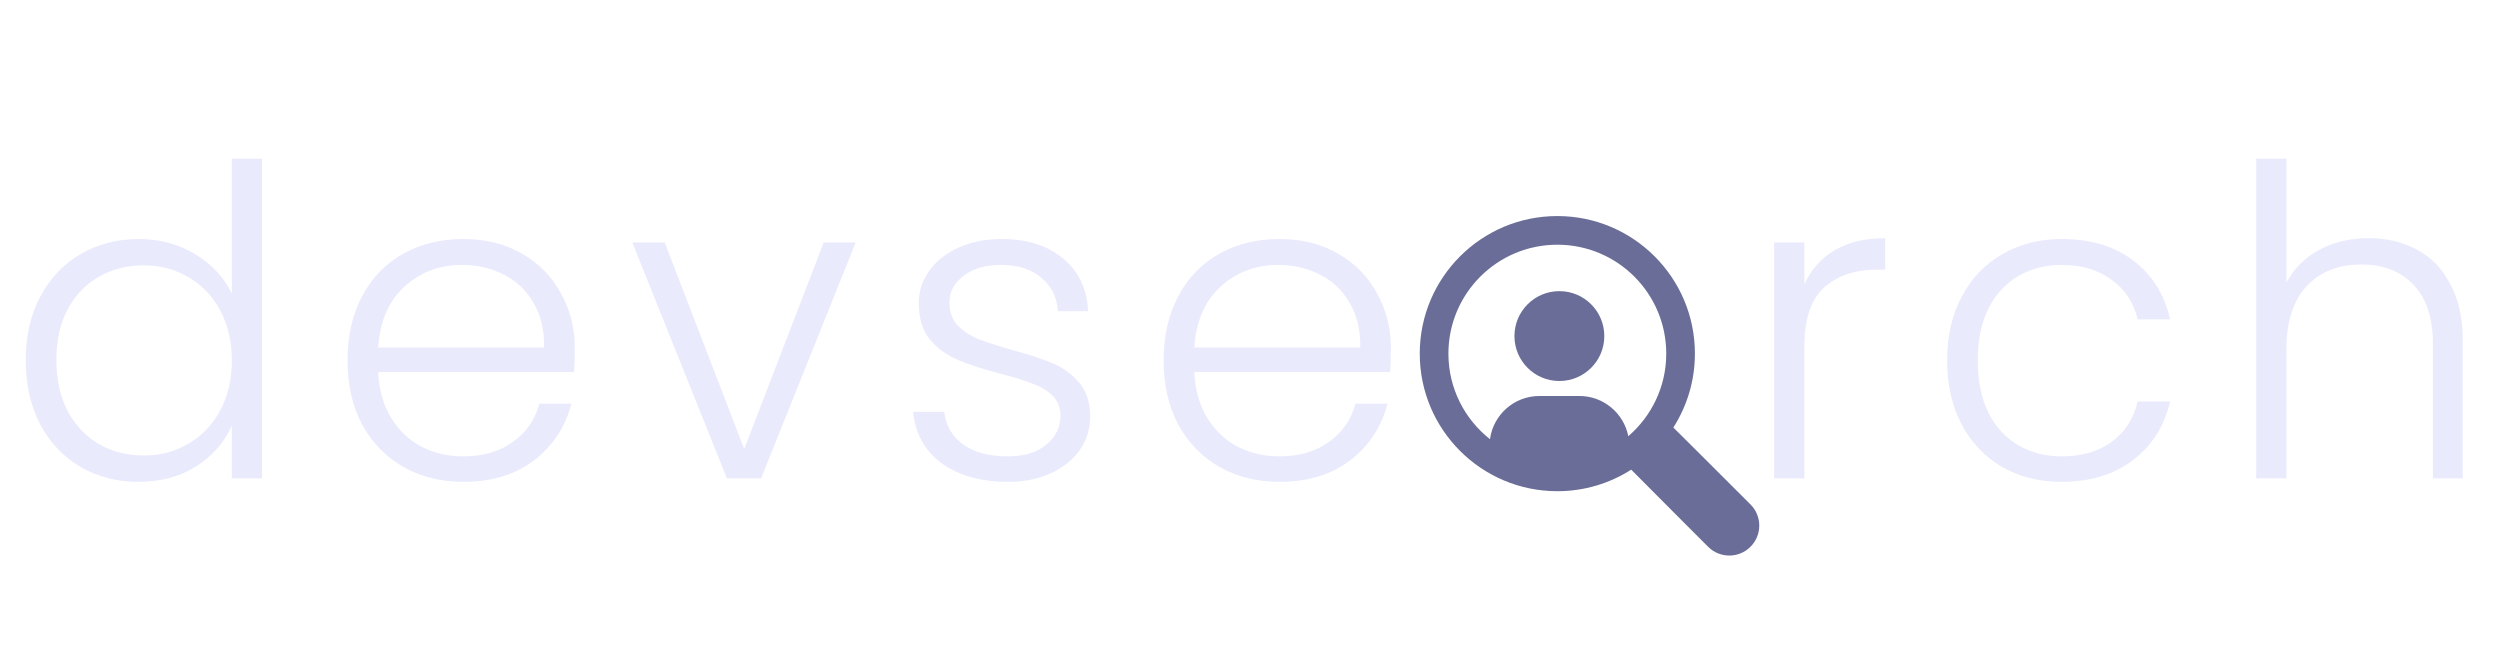
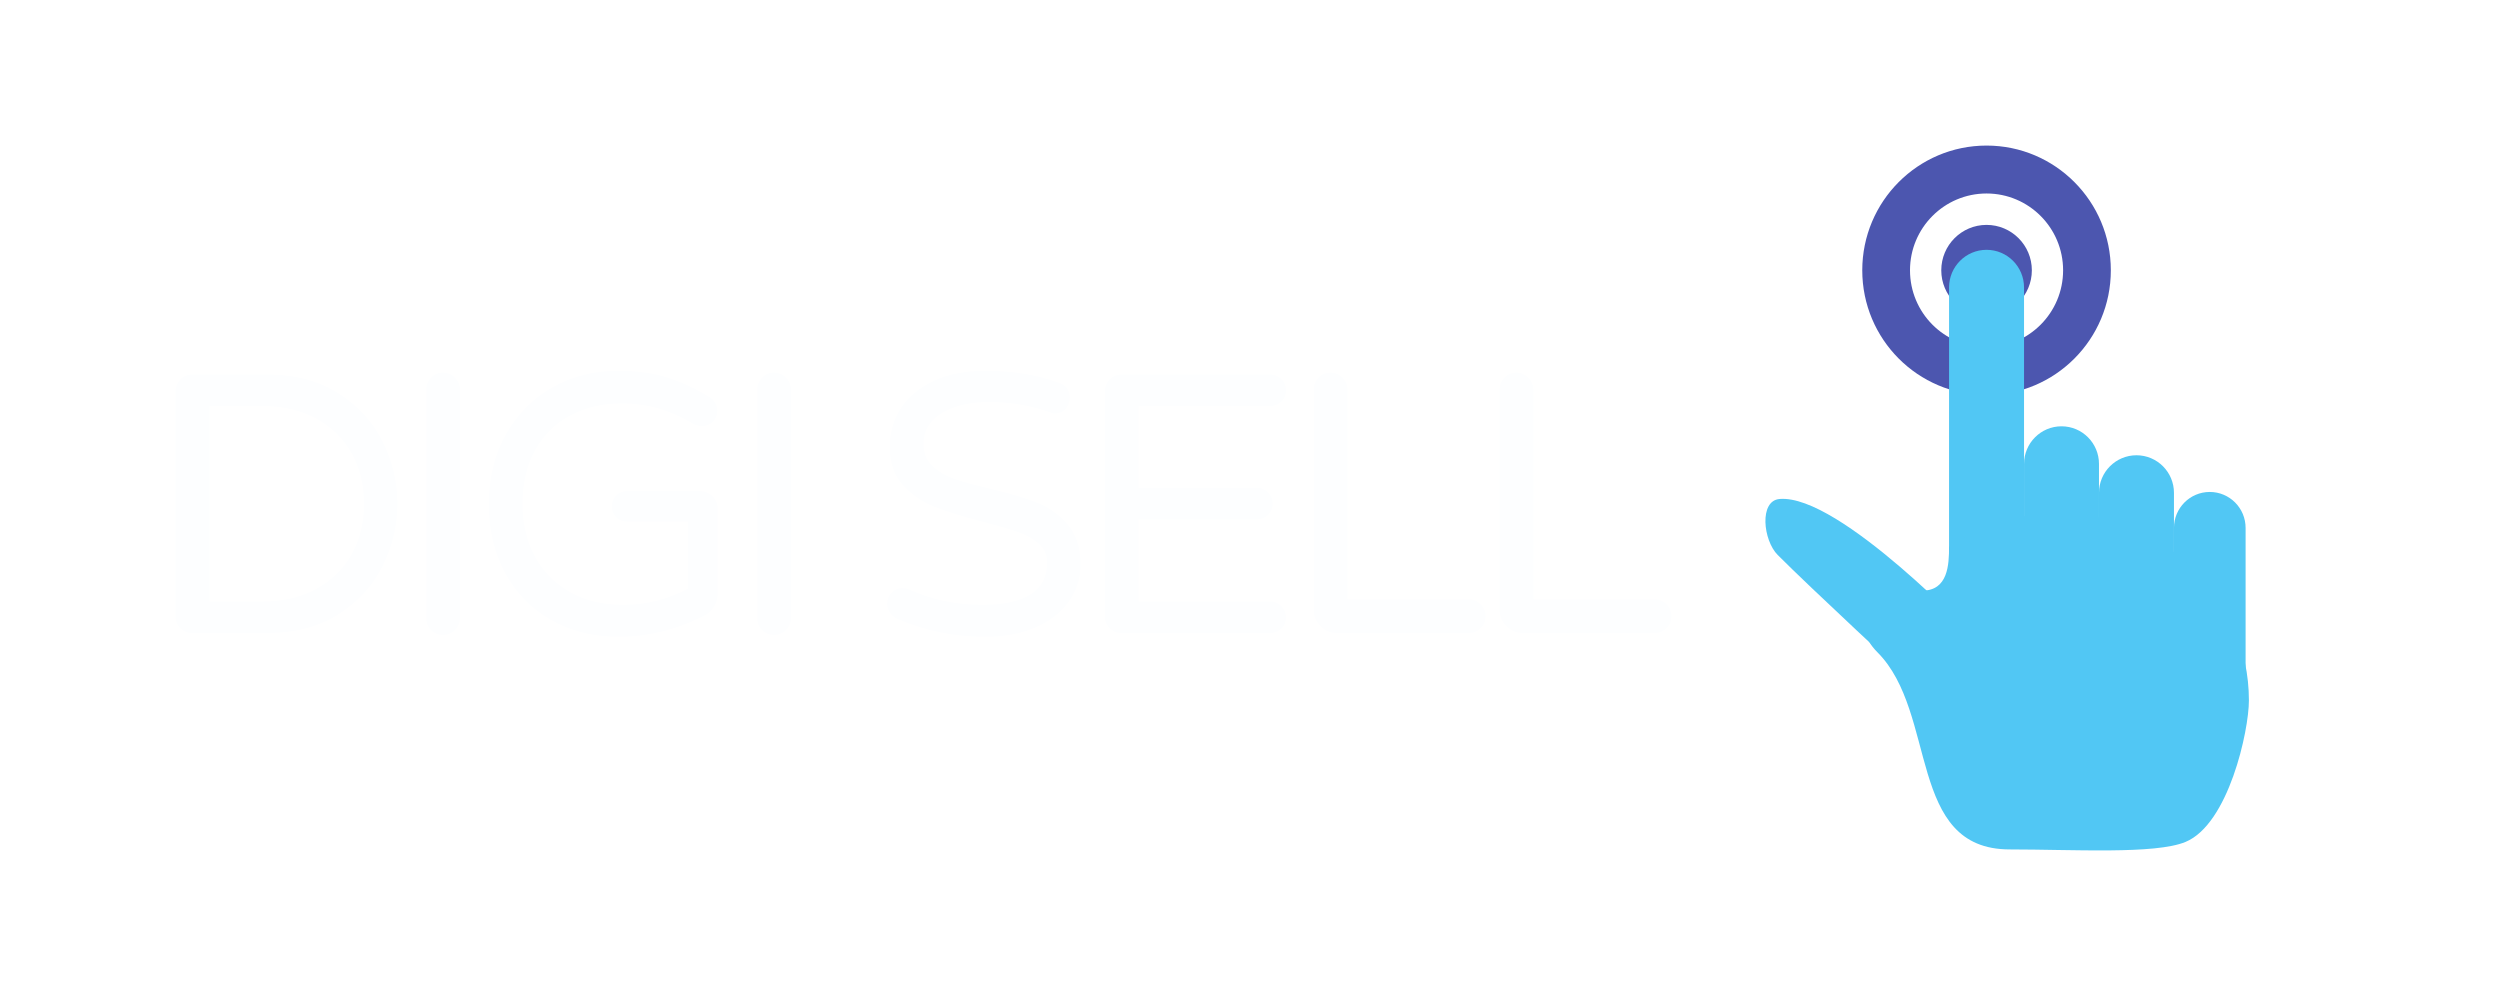
- <svg xmlns="http://www.w3.org/2000/svg" width="162" height="42" viewBox="0 0 162 42" fill="none">
-   <path d="M1.665 23.328C1.665 21.76 1.982 20.388 2.617 19.212C3.251 18.017 4.119 17.103 5.221 16.468C6.341 15.815 7.601 15.488 9.001 15.488C10.345 15.488 11.558 15.815 12.641 16.468C13.723 17.121 14.517 17.971 15.021 19.016V10.28H16.981V31H15.021V27.584C14.554 28.648 13.789 29.525 12.725 30.216C11.661 30.888 10.41 31.224 8.973 31.224C7.573 31.224 6.313 30.897 5.193 30.244C4.091 29.591 3.223 28.667 2.589 27.472C1.973 26.277 1.665 24.896 1.665 23.328ZM15.021 23.356C15.021 22.124 14.769 21.041 14.265 20.108C13.761 19.175 13.07 18.456 12.193 17.952C11.334 17.448 10.382 17.196 9.337 17.196C8.254 17.196 7.283 17.439 6.425 17.924C5.566 18.409 4.885 19.119 4.381 20.052C3.895 20.967 3.653 22.059 3.653 23.328C3.653 24.579 3.895 25.68 4.381 26.632C4.885 27.565 5.566 28.284 6.425 28.788C7.283 29.273 8.254 29.516 9.337 29.516C10.382 29.516 11.334 29.264 12.193 28.76C13.07 28.256 13.761 27.537 14.265 26.604C14.769 25.671 15.021 24.588 15.021 23.356ZM37.247 22.572C37.247 23.244 37.228 23.757 37.191 24.112H24.507C24.563 25.269 24.843 26.259 25.347 27.08C25.851 27.901 26.514 28.527 27.335 28.956C28.157 29.367 29.052 29.572 30.023 29.572C31.293 29.572 32.356 29.264 33.215 28.648C34.093 28.032 34.671 27.201 34.951 26.156H37.023C36.65 27.649 35.847 28.872 34.615 29.824C33.402 30.757 31.871 31.224 30.023 31.224C28.586 31.224 27.298 30.907 26.159 30.272C25.02 29.619 24.125 28.704 23.471 27.528C22.837 26.333 22.519 24.943 22.519 23.356C22.519 21.769 22.837 20.379 23.471 19.184C24.106 17.989 24.992 17.075 26.131 16.44C27.27 15.805 28.567 15.488 30.023 15.488C31.479 15.488 32.748 15.805 33.831 16.44C34.932 17.075 35.773 17.933 36.351 19.016C36.949 20.08 37.247 21.265 37.247 22.572ZM35.259 22.516C35.278 21.377 35.044 20.407 34.559 19.604C34.093 18.801 33.449 18.195 32.627 17.784C31.806 17.373 30.91 17.168 29.939 17.168C28.483 17.168 27.242 17.635 26.215 18.568C25.189 19.501 24.619 20.817 24.507 22.516H35.259ZM48.225 29.096L53.377 15.712H55.449L49.317 31H47.105L40.973 15.712H43.073L48.225 29.096ZM65.33 31.224C63.575 31.224 62.138 30.823 61.018 30.02C59.916 29.199 59.3 28.088 59.17 26.688H61.186C61.279 27.547 61.68 28.247 62.39 28.788C63.118 29.311 64.088 29.572 65.302 29.572C66.366 29.572 67.196 29.32 67.794 28.816C68.41 28.312 68.718 27.687 68.718 26.94C68.718 26.417 68.55 25.988 68.214 25.652C67.878 25.316 67.448 25.055 66.926 24.868C66.422 24.663 65.731 24.448 64.854 24.224C63.715 23.925 62.791 23.627 62.082 23.328C61.372 23.029 60.766 22.591 60.262 22.012C59.776 21.415 59.534 20.621 59.534 19.632C59.534 18.885 59.758 18.195 60.206 17.56C60.654 16.925 61.288 16.421 62.11 16.048C62.931 15.675 63.864 15.488 64.91 15.488C66.552 15.488 67.878 15.908 68.886 16.748C69.894 17.569 70.435 18.708 70.51 20.164H68.55C68.494 19.268 68.139 18.549 67.486 18.008C66.851 17.448 65.974 17.168 64.854 17.168C63.864 17.168 63.062 17.401 62.446 17.868C61.83 18.335 61.522 18.913 61.522 19.604C61.522 20.201 61.699 20.696 62.054 21.088C62.427 21.461 62.884 21.76 63.426 21.984C63.967 22.189 64.695 22.423 65.61 22.684C66.711 22.983 67.588 23.272 68.242 23.552C68.895 23.832 69.455 24.243 69.922 24.784C70.388 25.325 70.631 26.044 70.65 26.94C70.65 27.761 70.426 28.499 69.978 29.152C69.53 29.787 68.904 30.291 68.102 30.664C67.299 31.037 66.375 31.224 65.33 31.224ZM90.131 22.572C90.131 23.244 90.112 23.757 90.075 24.112H77.391C77.447 25.269 77.727 26.259 78.231 27.08C78.735 27.901 79.398 28.527 80.219 28.956C81.04 29.367 81.936 29.572 82.907 29.572C84.176 29.572 85.24 29.264 86.099 28.648C86.976 28.032 87.555 27.201 87.835 26.156H89.907C89.534 27.649 88.731 28.872 87.499 29.824C86.286 30.757 84.755 31.224 82.907 31.224C81.47 31.224 80.182 30.907 79.043 30.272C77.904 29.619 77.008 28.704 76.355 27.528C75.72 26.333 75.403 24.943 75.403 23.356C75.403 21.769 75.72 20.379 76.355 19.184C76.99 17.989 77.876 17.075 79.015 16.44C80.154 15.805 81.451 15.488 82.907 15.488C84.363 15.488 85.632 15.805 86.715 16.44C87.816 17.075 88.656 17.933 89.235 19.016C89.832 20.08 90.131 21.265 90.131 22.572ZM88.143 22.516C88.162 21.377 87.928 20.407 87.443 19.604C86.976 18.801 86.332 18.195 85.511 17.784C84.69 17.373 83.794 17.168 82.823 17.168C81.367 17.168 80.126 17.635 79.099 18.568C78.072 19.501 77.503 20.817 77.391 22.516H88.143ZM116.924 18.428C117.354 17.476 118.007 16.739 118.884 16.216C119.78 15.693 120.872 15.432 122.16 15.432V17.476H121.628C120.21 17.476 119.071 17.859 118.212 18.624C117.354 19.389 116.924 20.668 116.924 22.46V31H114.964V15.712H116.924V18.428ZM126.173 23.356C126.173 21.769 126.49 20.388 127.125 19.212C127.759 18.017 128.637 17.103 129.757 16.468C130.877 15.815 132.155 15.488 133.593 15.488C135.478 15.488 137.027 15.955 138.241 16.888C139.473 17.821 140.266 19.091 140.621 20.696H138.521C138.259 19.595 137.69 18.736 136.813 18.12C135.954 17.485 134.881 17.168 133.593 17.168C132.566 17.168 131.642 17.401 130.821 17.868C129.999 18.335 129.346 19.035 128.861 19.968C128.394 20.883 128.161 22.012 128.161 23.356C128.161 24.7 128.394 25.839 128.861 26.772C129.346 27.705 129.999 28.405 130.821 28.872C131.642 29.339 132.566 29.572 133.593 29.572C134.881 29.572 135.954 29.264 136.813 28.648C137.69 28.013 138.259 27.136 138.521 26.016H140.621C140.266 27.584 139.473 28.844 138.241 29.796C137.009 30.748 135.459 31.224 133.593 31.224C132.155 31.224 130.877 30.907 129.757 30.272C128.637 29.619 127.759 28.704 127.125 27.528C126.49 26.333 126.173 24.943 126.173 23.356ZM153.481 15.432C154.638 15.432 155.674 15.675 156.589 16.16C157.522 16.645 158.25 17.392 158.773 18.4C159.314 19.389 159.585 20.603 159.585 22.04V31H157.653V22.264C157.653 20.603 157.233 19.333 156.393 18.456C155.571 17.579 154.442 17.14 153.005 17.14C151.53 17.14 150.354 17.607 149.477 18.54C148.599 19.473 148.161 20.845 148.161 22.656V31H146.201V10.28H148.161V18.316C148.646 17.401 149.355 16.692 150.289 16.188C151.241 15.684 152.305 15.432 153.481 15.432Z" fill="#EAEAFD" />
-   <path d="M103.959 21.777C103.959 23.386 102.656 24.689 101.047 24.689C99.439 24.689 98.136 23.386 98.136 21.777C98.136 20.169 99.439 18.866 101.047 18.866C102.655 18.866 103.959 20.169 103.959 21.777ZM113.431 35.431C113.052 35.81 112.555 36 112.059 36C111.562 36 111.065 35.81 110.686 35.431C110.686 35.431 105.742 30.482 105.703 30.433C104.32 31.316 102.678 31.83 100.915 31.83C95.991 31.83 92 27.839 92 22.915C92 17.991 95.992 14 100.915 14C105.838 14 109.83 17.991 109.83 22.915C109.83 24.678 109.316 26.32 108.433 27.703C108.482 27.742 113.431 32.687 113.431 32.687C114.19 33.444 114.19 34.673 113.431 35.431ZM107.973 22.915C107.973 19.017 104.813 15.857 100.915 15.857C97.017 15.857 93.857 19.017 93.857 22.915C93.857 25.165 94.911 27.167 96.55 28.459C96.764 26.879 98.114 25.66 99.753 25.66H102.341C103.913 25.66 105.221 26.78 105.514 28.266C107.019 26.971 107.973 25.055 107.973 22.915Z" fill="#696D97" />
+ <svg xmlns="http://www.w3.org/2000/svg" width="500" zoomAndPan="magnify" viewBox="0 0 375 150" height="200" preserveAspectRatio="xMidYMid meet" version="1.0">
+   <defs>
+     <g />
+     <clipPath id="9564de6589">
+       <path d="M 279 21.754 L 317 21.754 L 317 60 L 279 60 Z M 279 21.754 " clip-rule="nonzero" />
+     </clipPath>
+     <clipPath id="b6395d71f5">
+       <path d="M 279 76 L 337.355 76 L 337.355 128 L 279 128 Z M 279 76 " clip-rule="nonzero" />
+     </clipPath>
+   </defs>
+   <g fill="#fdfeff" fill-opacity="1">
+     <g transform="translate(20.94946, 94.94884)">
+       <g>
+         <path d="M 7.891 0 C 7.18 0 6.586 -0.238 6.109 -0.719 C 5.629 -1.195 5.391 -1.789 5.391 -2.5 L 5.391 -36.219 C 5.391 -36.914 5.629 -37.516 6.109 -38.016 C 6.586 -38.516 7.18 -38.766 7.891 -38.766 L 19.047 -38.766 C 23.273 -38.766 26.859 -37.828 29.797 -35.953 C 32.742 -34.086 34.957 -31.676 36.438 -28.719 C 37.914 -25.758 38.656 -22.648 38.656 -19.391 C 38.656 -16.129 37.914 -13.016 36.438 -10.047 C 34.957 -7.086 32.742 -4.672 29.797 -2.797 C 26.859 -0.93 23.273 0 19.047 0 Z M 18.438 -4.719 C 21.477 -4.719 24.145 -5.336 26.438 -6.578 C 28.738 -7.816 30.516 -9.535 31.766 -11.734 C 33.023 -13.941 33.656 -16.492 33.656 -19.391 C 33.656 -22.273 33.023 -24.816 31.766 -27.016 C 30.516 -29.223 28.738 -30.945 26.438 -32.188 C 24.145 -33.426 21.477 -34.047 18.438 -34.047 L 10.438 -34.047 L 10.438 -4.719 Z M 18.438 -4.719 " />
+       </g>
+     </g>
+   </g>
+   <g fill="#fdfeff" fill-opacity="1">
+     <g transform="translate(58.54918, 94.94884)">
+       <g>
+         <path d="M 7.891 0.281 C 7.18 0.281 6.586 0.039 6.109 -0.438 C 5.629 -0.926 5.391 -1.52 5.391 -2.219 L 5.391 -36.5 C 5.391 -37.195 5.629 -37.797 6.109 -38.297 C 6.586 -38.797 7.18 -39.047 7.891 -39.047 C 8.586 -39.047 9.188 -38.797 9.688 -38.297 C 10.188 -37.797 10.438 -37.195 10.438 -36.5 L 10.438 -2.219 C 10.438 -1.52 10.188 -0.926 9.688 -0.438 C 9.188 0.039 8.586 0.281 7.891 0.281 Z M 7.891 0.281 " />
+       </g>
+     </g>
+   </g>
+   <g fill="#fdfeff" fill-opacity="1">
+     <g transform="translate(70.26697, 94.94884)">
+       <g>
+         <path d="M 22.547 0.562 C 18.734 0.562 15.344 -0.281 12.375 -1.969 C 9.414 -3.656 7.125 -6.004 5.5 -9.016 C 3.875 -12.035 3.062 -15.473 3.062 -19.328 C 3.062 -23.254 3.91 -26.734 5.609 -29.766 C 7.316 -32.805 9.641 -35.16 12.578 -36.828 C 15.523 -38.492 18.797 -39.328 22.391 -39.328 C 25.273 -39.328 27.801 -38.973 29.969 -38.266 C 32.133 -37.566 34.219 -36.586 36.219 -35.328 C 36.508 -35.18 36.766 -34.922 36.984 -34.547 C 37.211 -34.18 37.328 -33.773 37.328 -33.328 C 37.328 -32.703 37.113 -32.164 36.688 -31.719 C 36.258 -31.27 35.695 -31.047 35 -31.047 C 34.594 -31.047 34.203 -31.141 33.828 -31.328 C 32.086 -32.367 30.348 -33.145 28.609 -33.656 C 26.867 -34.176 24.977 -34.438 22.938 -34.438 C 20.125 -34.438 17.586 -33.844 15.328 -32.656 C 13.066 -31.477 11.297 -29.75 10.016 -27.469 C 8.742 -25.188 8.109 -22.473 8.109 -19.328 C 8.109 -16.441 8.707 -13.859 9.906 -11.578 C 11.113 -9.305 12.852 -7.508 15.125 -6.188 C 17.406 -4.875 20.102 -4.219 23.219 -4.219 C 26.695 -4.219 29.938 -5.035 32.938 -6.672 L 32.938 -16.719 L 23.781 -16.719 C 23.145 -16.719 22.602 -16.938 22.156 -17.375 C 21.719 -17.82 21.5 -18.363 21.5 -19 C 21.5 -19.625 21.719 -20.16 22.156 -20.609 C 22.602 -21.055 23.145 -21.281 23.781 -21.281 L 34.719 -21.281 C 35.457 -21.281 36.086 -21.02 36.609 -20.5 C 37.129 -19.977 37.391 -19.348 37.391 -18.609 L 37.391 -6 C 37.391 -5.219 37.191 -4.52 36.797 -3.906 C 36.41 -3.301 35.898 -2.852 35.266 -2.562 C 31.117 -0.477 26.879 0.562 22.547 0.562 Z M 22.547 0.562 " />
+       </g>
+     </g>
+   </g>
+   <g fill="#fdfeff" fill-opacity="1">
+     <g transform="translate(108.1999, 94.94884)">
+       <g>
+         <path d="M 7.891 0.281 C 7.18 0.281 6.586 0.039 6.109 -0.438 C 5.629 -0.926 5.391 -1.52 5.391 -2.219 L 5.391 -36.5 C 5.391 -37.195 5.629 -37.797 6.109 -38.297 C 6.586 -38.797 7.18 -39.047 7.891 -39.047 C 8.586 -39.047 9.188 -38.797 9.688 -38.297 C 10.188 -37.797 10.438 -37.195 10.438 -36.5 L 10.438 -2.219 C 10.438 -1.52 10.188 -0.926 9.688 -0.438 C 9.188 0.039 8.586 0.281 7.891 0.281 Z M 7.891 0.281 " />
+       </g>
+     </g>
+   </g>
+   <g fill="#fdfeff" fill-opacity="1">
+     <g transform="translate(119.9177, 94.94884)">
+       <g />
+     </g>
+   </g>
+   <g fill="#fdfeff" fill-opacity="1">
+     <g transform="translate(130.247, 94.94884)">
+       <g>
+         <path d="M 17.609 0.562 C 12.898 0.562 8.492 -0.328 4.391 -2.109 C 3.941 -2.297 3.566 -2.602 3.266 -3.031 C 2.973 -3.457 2.828 -3.91 2.828 -4.391 C 2.828 -5.016 3.039 -5.555 3.469 -6.016 C 3.895 -6.484 4.441 -6.719 5.109 -6.719 C 5.484 -6.719 5.836 -6.645 6.172 -6.5 C 9.578 -4.977 13.223 -4.219 17.109 -4.219 C 23.586 -4.219 26.828 -6.348 26.828 -10.609 C 26.828 -11.723 26.41 -12.648 25.578 -13.391 C 24.742 -14.129 23.711 -14.711 22.484 -15.141 C 21.266 -15.566 19.531 -16.07 17.281 -16.656 C 14.281 -17.438 11.852 -18.188 10 -18.906 C 8.145 -19.633 6.551 -20.719 5.219 -22.156 C 3.883 -23.602 3.219 -25.531 3.219 -27.938 C 3.219 -30.051 3.77 -31.969 4.875 -33.688 C 5.988 -35.406 7.629 -36.773 9.797 -37.797 C 11.961 -38.816 14.566 -39.328 17.609 -39.328 C 21.68 -39.328 25.363 -38.719 28.656 -37.5 C 29.695 -37.125 30.219 -36.379 30.219 -35.266 C 30.219 -34.68 30.016 -34.145 29.609 -33.656 C 29.203 -33.176 28.664 -32.938 28 -32.938 C 27.77 -32.938 27.473 -33.008 27.109 -33.156 C 24.223 -34.156 21.238 -34.656 18.156 -34.656 C 15.238 -34.656 12.863 -34.098 11.031 -32.984 C 9.195 -31.879 8.281 -30.328 8.281 -28.328 C 8.281 -26.992 8.711 -25.91 9.578 -25.078 C 10.453 -24.242 11.547 -23.594 12.859 -23.125 C 14.172 -22.664 15.957 -22.176 18.219 -21.656 C 21.145 -20.957 23.504 -20.254 25.297 -19.547 C 27.098 -18.848 28.633 -17.754 29.906 -16.266 C 31.188 -14.785 31.828 -12.789 31.828 -10.281 C 31.828 -8.207 31.234 -6.344 30.047 -4.688 C 28.859 -3.039 27.191 -1.754 25.047 -0.828 C 22.898 0.098 20.422 0.562 17.609 0.562 Z M 17.609 0.562 " />
+       </g>
+     </g>
+   </g>
+   <g fill="#fdfeff" fill-opacity="1">
+     <g transform="translate(160.3487, 94.94884)">
+       <g>
+         <path d="M 7.891 0 C 7.18 0 6.586 -0.238 6.109 -0.719 C 5.629 -1.195 5.391 -1.789 5.391 -2.5 L 5.391 -36.219 C 5.391 -36.914 5.629 -37.516 6.109 -38.016 C 6.586 -38.516 7.18 -38.766 7.891 -38.766 L 30.156 -38.766 C 30.82 -38.766 31.383 -38.535 31.844 -38.078 C 32.312 -37.617 32.547 -37.055 32.547 -36.391 C 32.547 -35.723 32.312 -35.164 31.844 -34.719 C 31.383 -34.27 30.82 -34.047 30.156 -34.047 L 10.438 -34.047 L 10.438 -21.781 L 28.156 -21.781 C 28.82 -21.781 29.383 -21.547 29.844 -21.078 C 30.312 -20.617 30.547 -20.055 30.547 -19.391 C 30.547 -18.723 30.312 -18.164 29.844 -17.719 C 29.383 -17.27 28.82 -17.047 28.156 -17.047 L 10.438 -17.047 L 10.438 -4.719 L 30.156 -4.719 C 30.82 -4.719 31.383 -4.484 31.844 -4.016 C 32.312 -3.555 32.547 -2.992 32.547 -2.328 C 32.547 -1.66 32.312 -1.102 31.844 -0.656 C 31.383 -0.219 30.82 0 30.156 0 Z M 7.891 0 " />
+       </g>
+     </g>
+   </g>
+   <g fill="#fdfeff" fill-opacity="1">
+     <g transform="translate(191.6724, 94.94884)">
+       <g>
+         <path d="M 8.891 0 C 7.922 0 7.094 -0.344 6.406 -1.031 C 5.727 -1.719 5.391 -2.539 5.391 -3.5 L 5.391 -36.5 C 5.391 -37.195 5.629 -37.797 6.109 -38.297 C 6.586 -38.797 7.18 -39.047 7.891 -39.047 C 8.586 -39.047 9.188 -38.797 9.688 -38.297 C 10.188 -37.797 10.438 -37.195 10.438 -36.5 L 10.438 -5.062 L 28.609 -5.062 C 29.305 -5.062 29.906 -4.812 30.406 -4.312 C 30.906 -3.812 31.156 -3.207 31.156 -2.5 C 31.156 -1.789 30.906 -1.195 30.406 -0.719 C 29.906 -0.238 29.305 0 28.609 0 Z M 8.891 0 " />
+       </g>
+     </g>
+   </g>
+   <g fill="#fdfeff" fill-opacity="1">
+     <g transform="translate(219.5525, 94.94884)">
+       <g>
+         <path d="M 8.891 0 C 7.922 0 7.094 -0.344 6.406 -1.031 C 5.727 -1.719 5.391 -2.539 5.391 -3.5 L 5.391 -36.5 C 5.391 -37.195 5.629 -37.797 6.109 -38.297 C 6.586 -38.797 7.18 -39.047 7.891 -39.047 C 8.586 -39.047 9.188 -38.797 9.688 -38.297 C 10.188 -37.797 10.438 -37.195 10.438 -36.5 L 10.438 -5.062 L 28.609 -5.062 C 29.305 -5.062 29.906 -4.812 30.406 -4.312 C 30.906 -3.812 31.156 -3.207 31.156 -2.5 C 31.156 -1.789 30.906 -1.195 30.406 -0.719 C 29.906 -0.238 29.305 0 28.609 0 Z M 8.891 0 " />
+       </g>
+     </g>
+   </g>
+   <g clip-path="url(#9564de6589)">
+     <path fill="#4c56af" d="M 297.984 52.074 C 291.641 52.074 286.5 46.914 286.5 40.547 C 286.5 34.184 291.641 29.023 297.984 29.023 C 304.324 29.023 309.465 34.184 309.465 40.547 C 309.465 46.914 304.324 52.074 297.984 52.074 Z M 297.984 21.836 C 287.688 21.836 279.34 30.215 279.34 40.547 C 279.34 50.883 287.688 59.258 297.984 59.258 C 308.277 59.258 316.625 50.883 316.625 40.547 C 316.625 30.215 308.277 21.836 297.984 21.836 " fill-opacity="1" fill-rule="nonzero" />
+   </g>
+   <path fill="#4c56af" d="M 297.984 33.734 C 294.23 33.734 291.191 36.785 291.191 40.547 C 291.191 44.312 294.23 47.363 297.984 47.363 C 301.73 47.363 304.777 44.312 304.777 40.547 C 304.777 36.785 301.73 33.734 297.984 33.734 " fill-opacity="1" fill-rule="nonzero" />
+   <path fill="#51c7f4" d="M 303.605 83.375 C 303.605 86.492 301.09 89.02 297.984 89.02 C 294.875 89.02 292.359 86.492 292.359 83.375 L 292.359 43.117 C 292.359 40 294.875 37.473 297.984 37.473 C 301.09 37.473 303.605 40 303.605 43.117 L 303.605 83.375 " fill-opacity="1" fill-rule="nonzero" />
+   <path fill="#51c7f4" d="M 296.336 95.777 C 298.527 97.98 298.527 101.555 296.336 103.762 C 294.141 105.965 290.578 105.965 288.383 103.762 C 288.383 103.762 283.684 99.414 278.5 94.559 C 273.992 90.332 269.117 85.723 266.66 83.25 C 264.461 81.047 263.844 75.109 266.938 74.848 C 275.918 74.086 296.336 95.777 296.336 95.777 " fill-opacity="1" fill-rule="nonzero" />
+   <path fill="#51c7f4" d="M 314.848 99.77 C 314.848 102.883 312.332 105.414 309.227 105.414 C 306.121 105.414 303.605 102.883 303.605 99.77 L 303.605 69.59 C 303.605 66.473 306.121 63.945 309.227 63.945 C 312.332 63.945 314.848 66.473 314.848 69.59 L 314.848 99.77 " fill-opacity="1" fill-rule="nonzero" />
+   <path fill="#51c7f4" d="M 326.094 104.109 C 326.094 107.227 323.574 109.754 320.473 109.754 C 317.367 109.754 314.848 107.227 314.848 104.109 L 314.848 73.926 C 314.848 70.812 317.367 68.289 320.473 68.289 C 323.574 68.289 326.094 70.812 326.094 73.926 L 326.094 104.109 " fill-opacity="1" fill-rule="nonzero" />
+   <path fill="#51c7f4" d="M 336.84 108.027 C 336.84 111 334.434 113.418 331.465 113.418 C 328.5 113.418 326.094 111 326.094 108.027 L 326.094 79.188 C 326.094 76.207 328.5 73.793 331.465 73.793 C 334.434 73.793 336.84 76.207 336.84 79.188 L 336.84 108.027 " fill-opacity="1" fill-rule="nonzero" />
+   <g clip-path="url(#b6395d71f5)">
+     <path fill="#51c7f4" d="M 308.824 76.98 C 302.863 76.98 296.898 78.832 292.359 82.02 C 292.359 84.68 292.211 88.594 288.344 88.594 C 287.625 88.594 286.773 87.469 286.219 87.242 C 282.715 91.934 277.184 93.387 281.629 97.855 C 290.691 106.949 286.012 127.414 301.461 127.414 C 310.957 127.414 323.285 128.176 327.828 126.289 C 334.277 123.617 337.336 109.645 337.336 105.066 C 337.336 89.551 324.273 76.98 308.824 76.98 " fill-opacity="1" fill-rule="nonzero" />
+   </g>
</svg>
